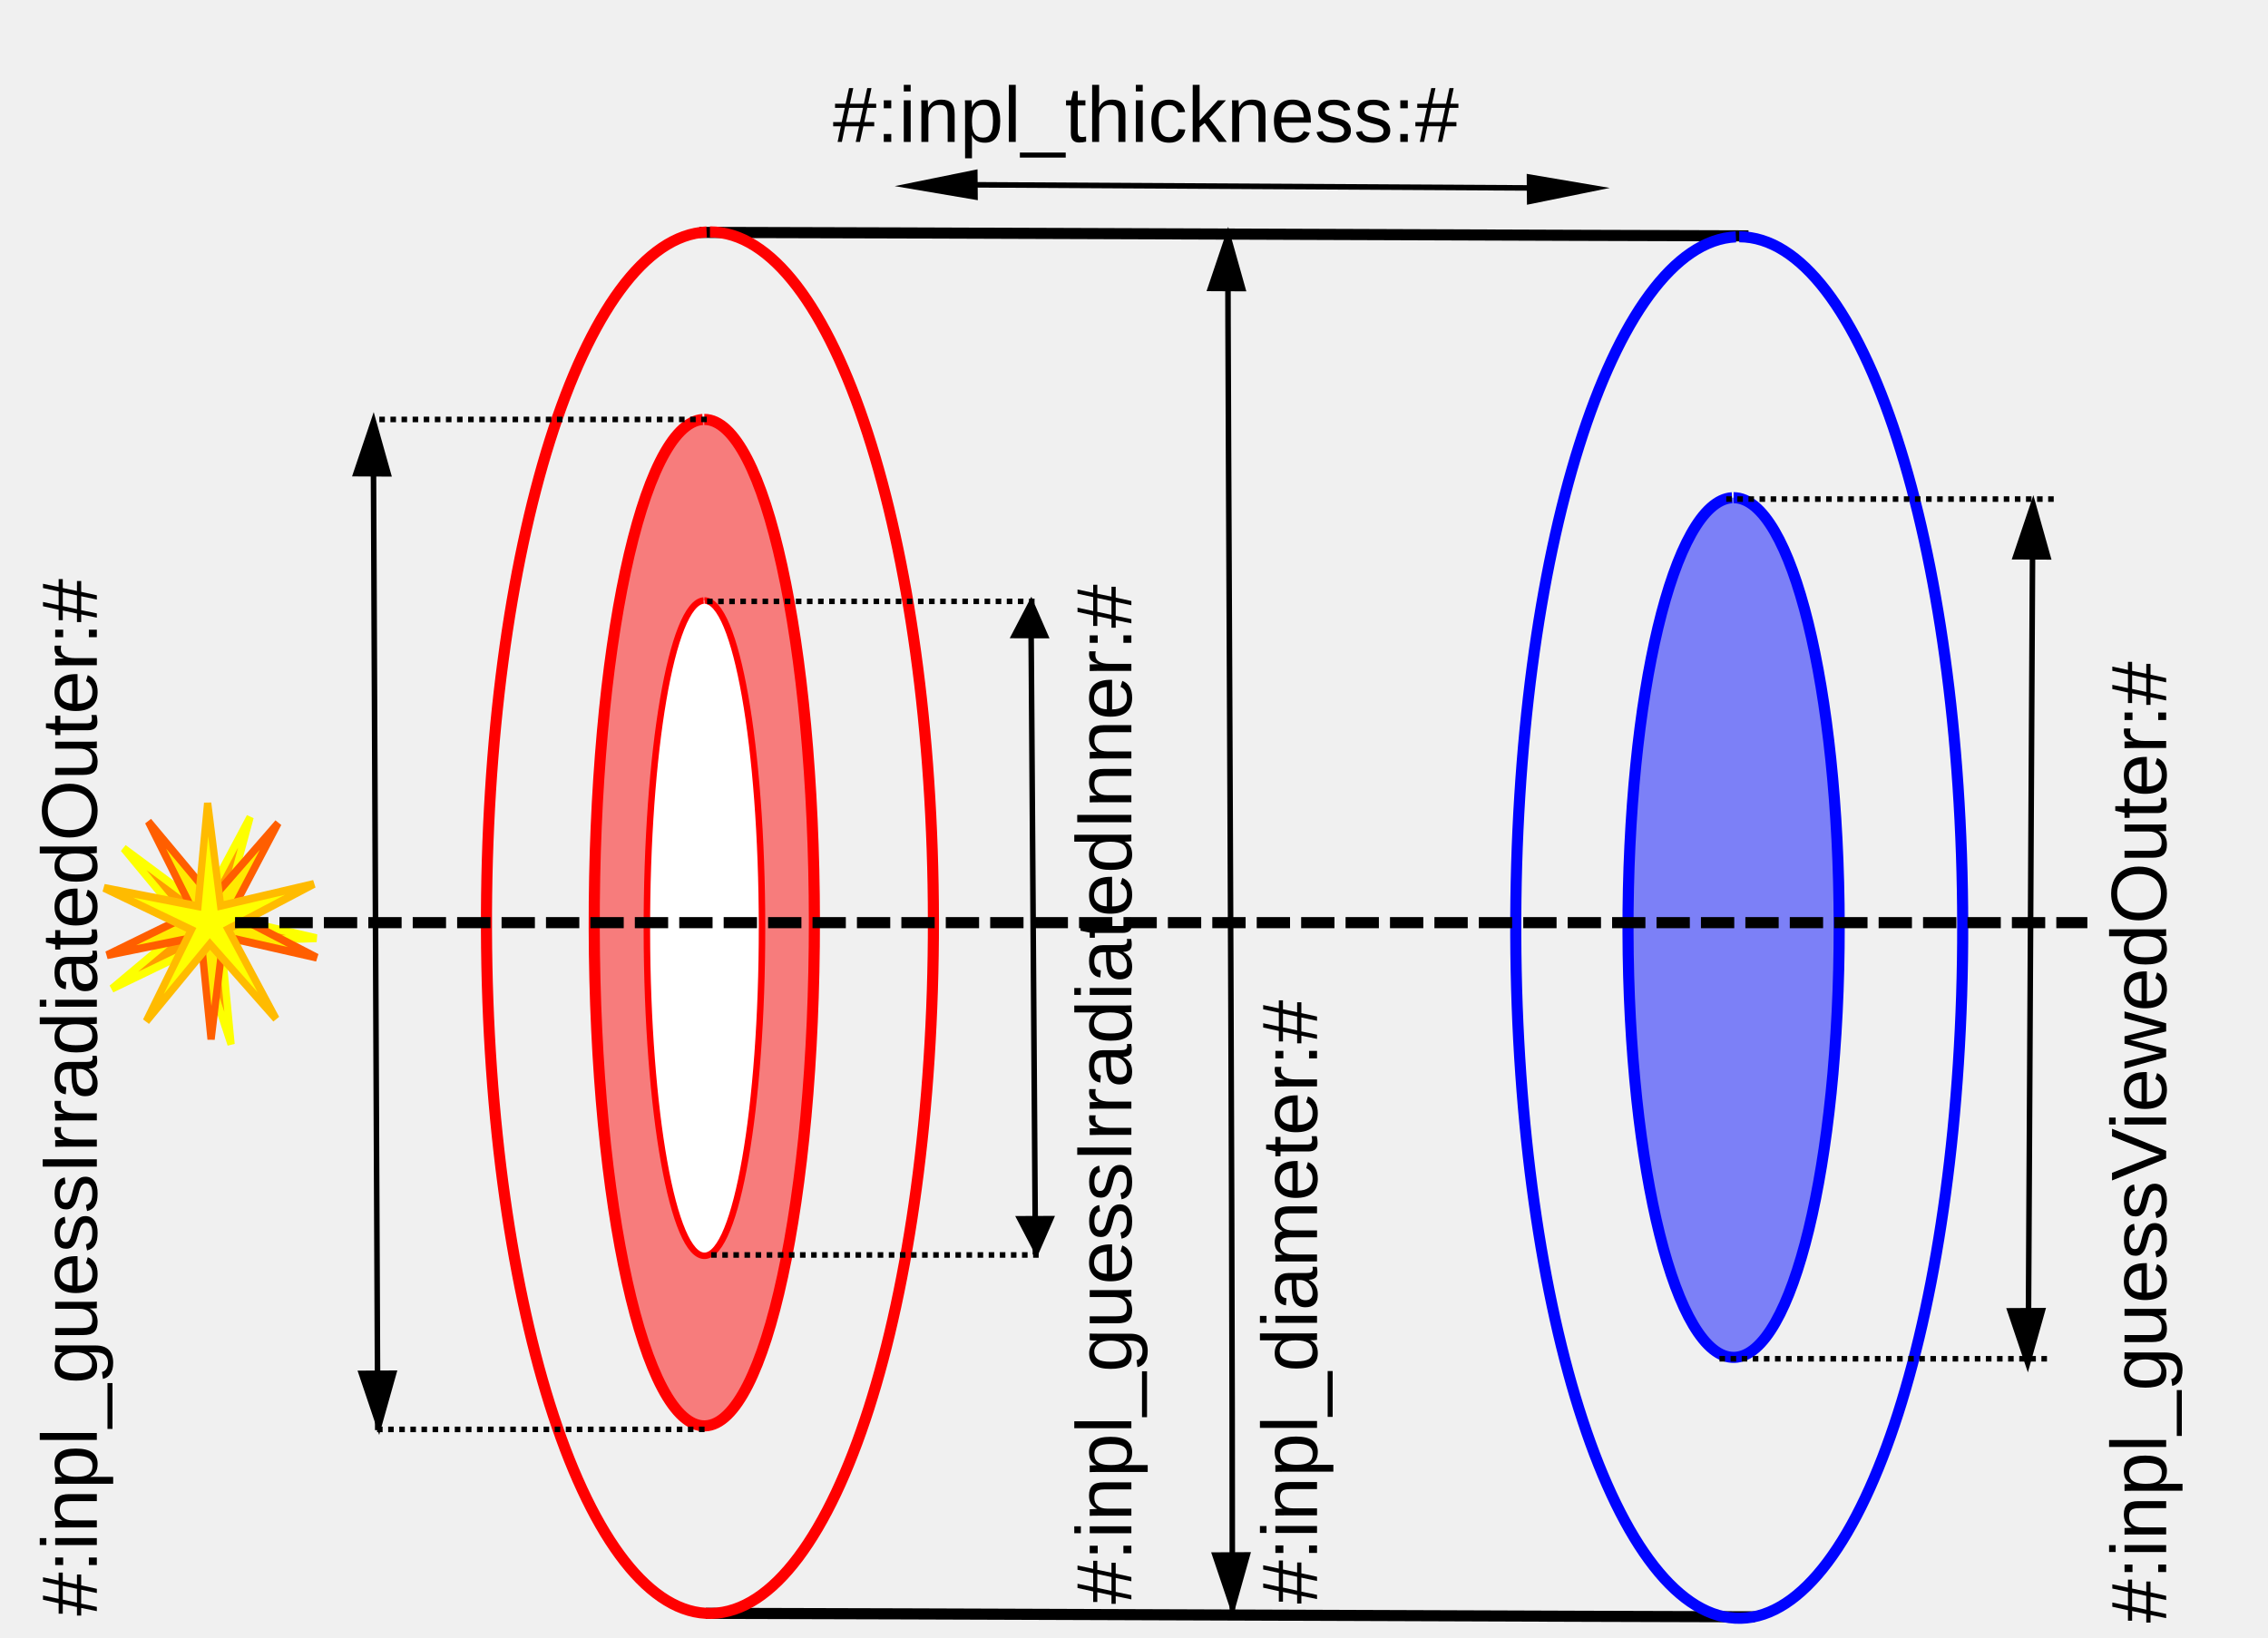
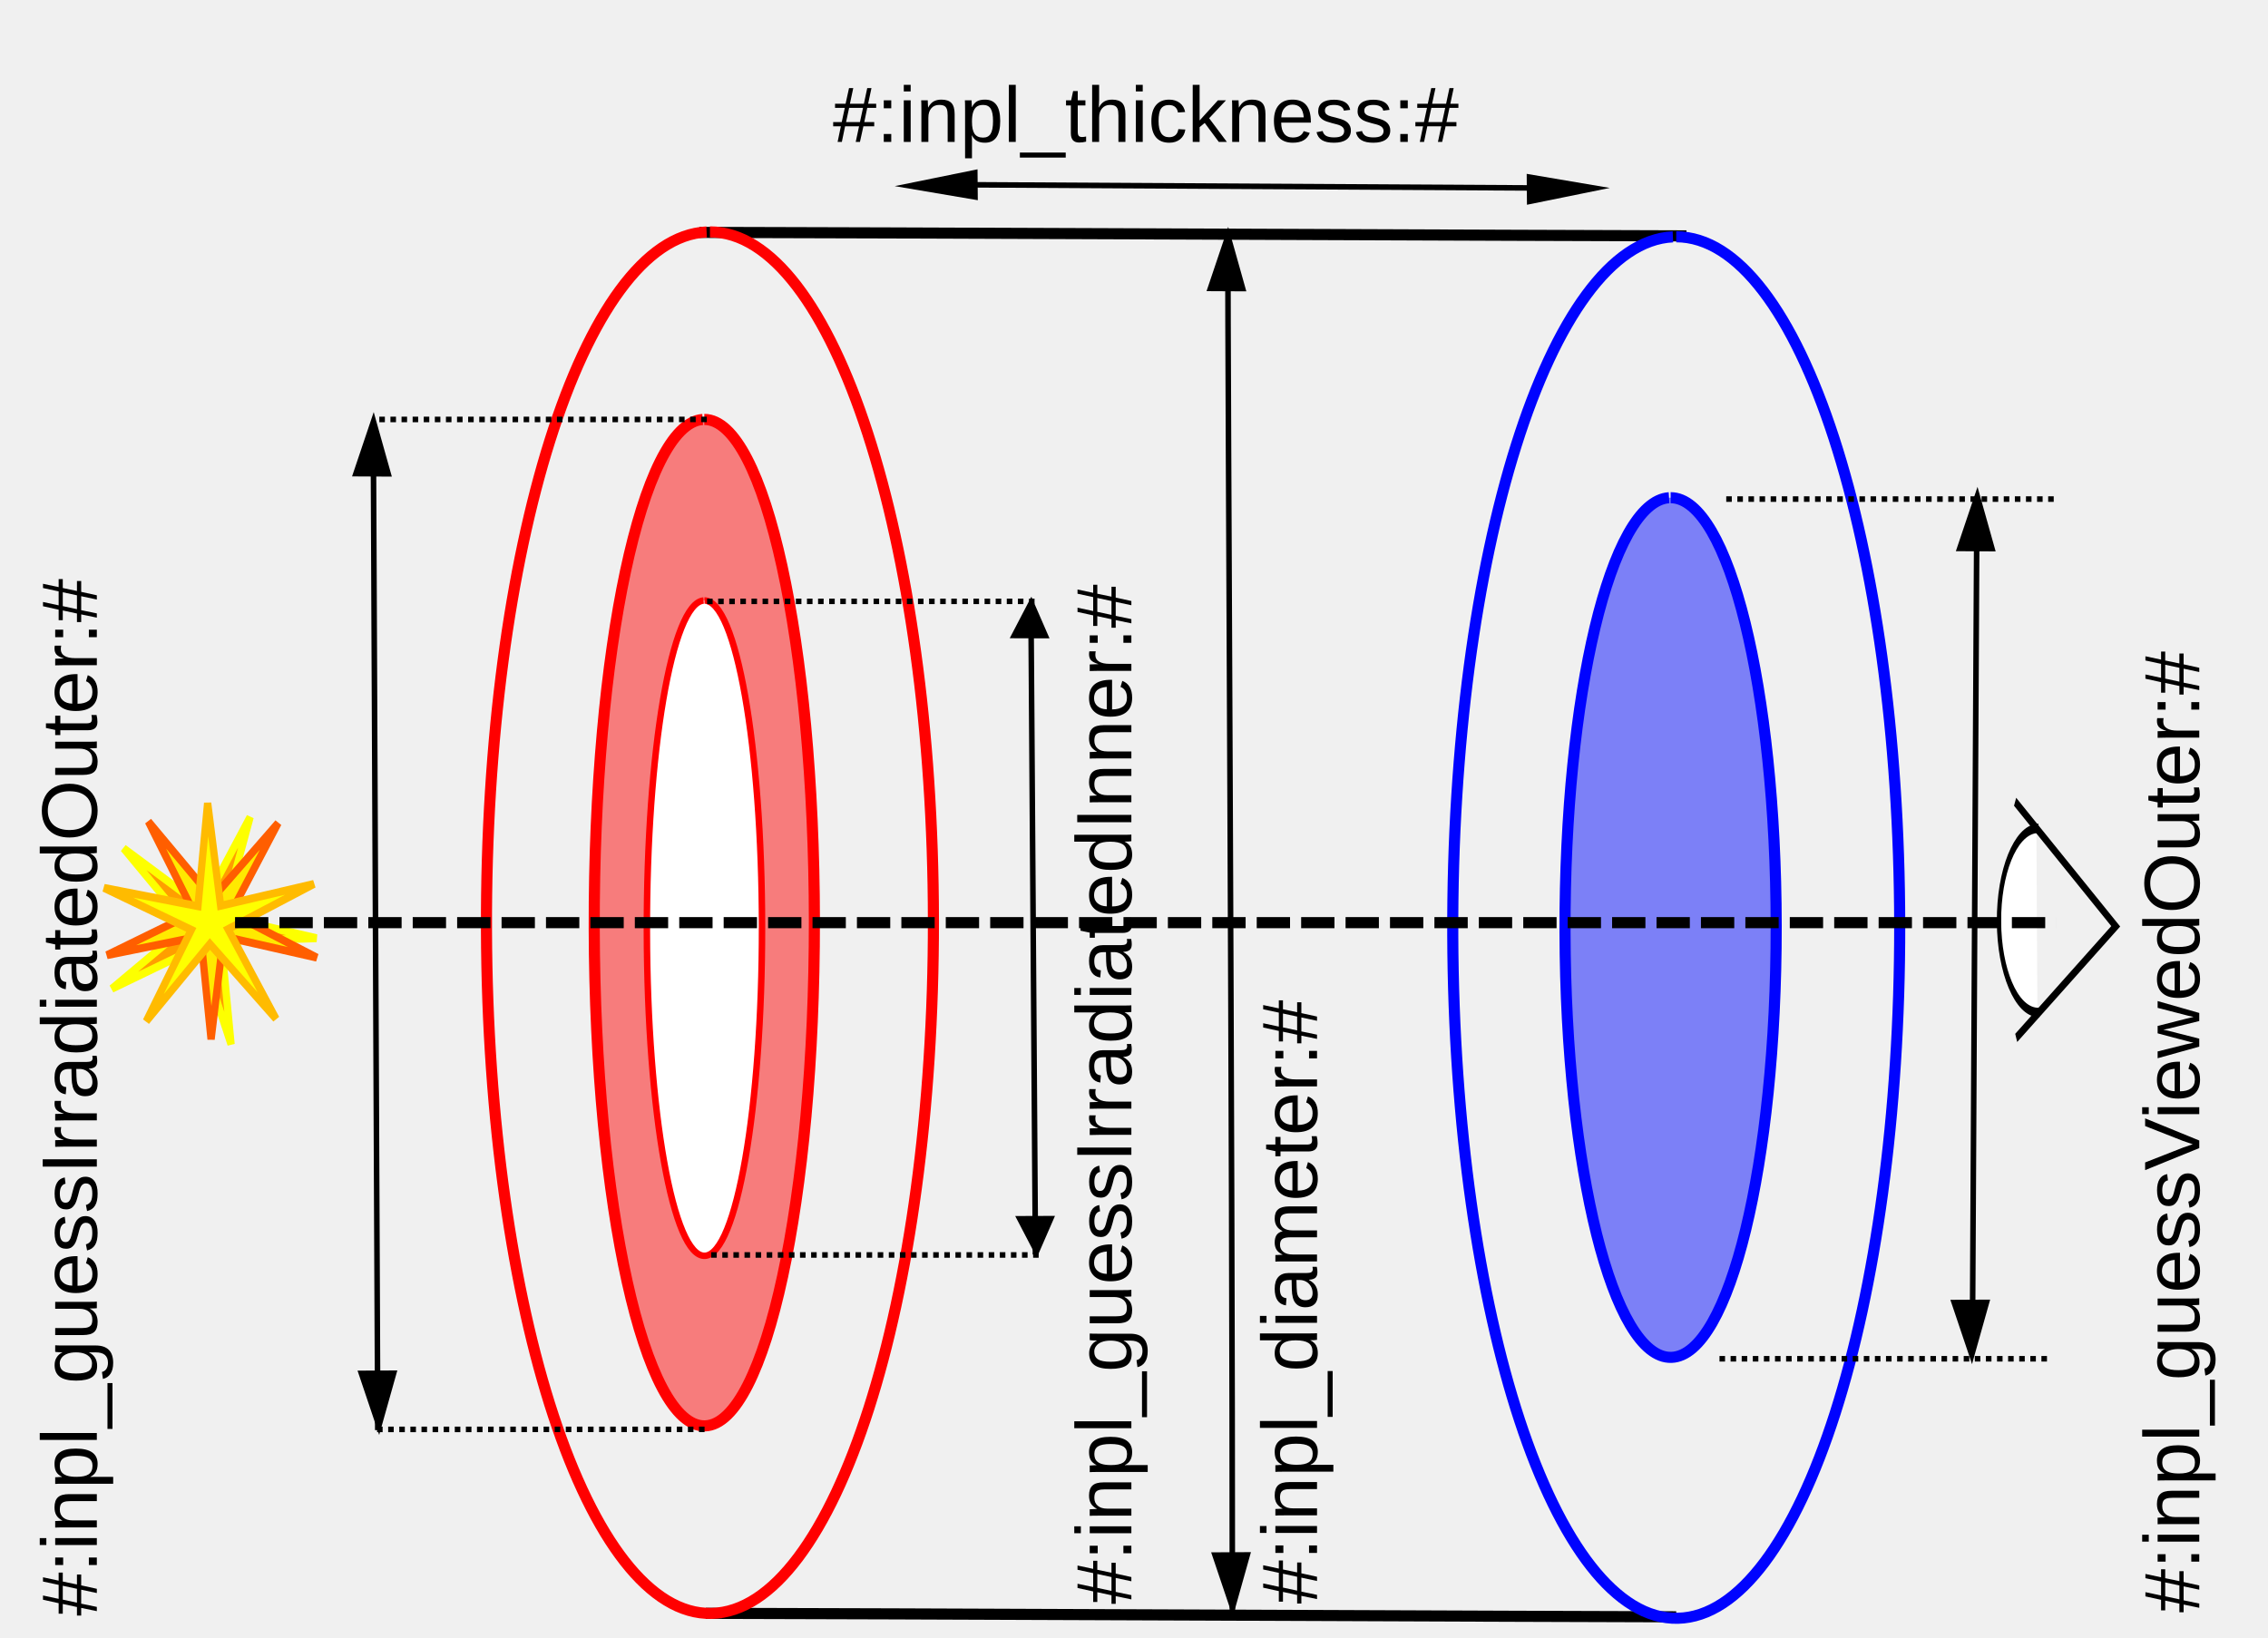
<svg xmlns="http://www.w3.org/2000/svg" version="1.1" id="svg2" height="260" width="360">
  <defs id="defs4">
    <marker style="overflow:visible" id="Arrow1Mstart" refX="0" refY="0" orient="auto">
      <path transform="matrix(0.4,0,0,0.4,4,0)" style="fill-rule:evenodd;stroke:#000000;stroke-width:1pt" d="M 0,0 5,-5 -12.5,0 5,5 0,0 Z" id="path4321" />
    </marker>
    <marker style="overflow:visible" id="Arrow1Lstart" refX="0" refY="0" orient="auto">
      <path transform="matrix(0.8,0,0,0.8,10,0)" style="fill-rule:evenodd;stroke:#000000;stroke-width:1pt" d="M 0,0 5,-5 -12.5,0 5,5 0,0 Z" id="path3785" />
    </marker>
    <marker style="overflow:visible" id="Arrow1Lend" refX="0" refY="0" orient="auto">
      <path transform="matrix(-0.8,0,0,-0.8,-10,0)" style="fill-rule:evenodd;stroke:#000000;stroke-width:1pt" d="M 0,0 5,-5 -12.5,0 5,5 0,0 Z" id="path3788" />
    </marker>
    <marker style="overflow:visible" id="Arrow1Lstart-9" refX="0" refY="0" orient="auto">
      <path transform="matrix(0.8,0,0,0.8,10,0)" style="fill-rule:evenodd;stroke:#000000;stroke-width:1pt" d="M 0,0 5,-5 -12.5,0 5,5 0,0 Z" id="path3785-6" />
    </marker>
    <marker style="overflow:visible" id="Arrow1Lend-6" refX="0" refY="0" orient="auto">
      <path transform="matrix(-0.8,0,0,-0.8,-10,0)" style="fill-rule:evenodd;stroke:#000000;stroke-width:1pt" d="M 0,0 5,-5 -12.5,0 5,5 0,0 Z" id="path3788-1" />
    </marker>
    <marker style="overflow:visible" id="Arrow1Lstart-3" refX="0" refY="0" orient="auto">
      <path transform="matrix(0.8,0,0,0.8,10,0)" style="fill-rule:evenodd;stroke:#000000;stroke-width:1pt" d="M 0,0 5,-5 -12.5,0 5,5 0,0 Z" id="path3785-0" />
    </marker>
    <marker style="overflow:visible" id="Arrow1Lend-7" refX="0" refY="0" orient="auto">
      <path transform="matrix(-0.8,0,0,-0.8,-10,0)" style="fill-rule:evenodd;stroke:#000000;stroke-width:1pt" d="M 0,0 5,-5 -12.5,0 5,5 0,0 Z" id="path3788-6" />
    </marker>
    <marker style="overflow:visible" id="Arrow1Lend-4" refX="0" refY="0" orient="auto">
      <path transform="matrix(-0.8,0,0,-0.8,-10,0)" style="fill-rule:evenodd;stroke:#000000;stroke-width:1pt" d="M 0,0 5,-5 -12.5,0 5,5 0,0 Z" id="path3788-2" />
    </marker>
    <marker style="overflow:visible" id="Arrow1Lstart-3-7" refX="0" refY="0" orient="auto">
      <path transform="matrix(0.8,0,0,0.8,10,0)" style="fill-rule:evenodd;stroke:#000000;stroke-width:1pt" d="M 0,0 5,-5 -12.5,0 5,5 0,0 Z" id="path3785-0-1" />
    </marker>
    <marker style="overflow:visible" id="Arrow1Lend-1" refX="0" refY="0" orient="auto">
      <path transform="matrix(-0.8,0,0,-0.8,-10,0)" style="fill-rule:evenodd;stroke:#000000;stroke-width:1pt" d="M 0,0 5,-5 -12.5,0 5,5 0,0 Z" id="path3788-20" />
    </marker>
    <marker style="overflow:visible" id="marker5606" refX="0" refY="0" orient="auto">
      <path transform="matrix(0.8,0,0,0.8,10,0)" style="fill-rule:evenodd;stroke:#000000;stroke-width:1pt" d="M 0,0 5,-5 -12.5,0 5,5 0,0 Z" id="path5608" />
    </marker>
    <marker style="overflow:visible" id="marker5610" refX="0" refY="0" orient="auto">
      <path transform="matrix(-0.8,0,0,-0.8,-10,0)" style="fill-rule:evenodd;stroke:#000000;stroke-width:1pt" d="M 0,0 5,-5 -12.5,0 5,5 0,0 Z" id="path5612" />
    </marker>
    <marker style="overflow:visible" id="Arrow1Lstart-2" refX="0" refY="0" orient="auto">
      <path transform="matrix(0.8,0,0,0.8,10,0)" style="fill-rule:evenodd;stroke:#000000;stroke-width:1pt" d="M 0,0 5,-5 -12.5,0 5,5 0,0 Z" id="path3785-5" />
    </marker>
    <marker style="overflow:visible" id="Arrow1Lend-15" refX="0" refY="0" orient="auto">
      <path transform="matrix(-0.8,0,0,-0.8,-10,0)" style="fill-rule:evenodd;stroke:#000000;stroke-width:1pt" d="M 0,0 5,-5 -12.5,0 5,5 0,0 Z" id="path3788-3" />
    </marker>
    <marker style="overflow:visible" id="Arrow1Lstart-3-2" refX="0" refY="0" orient="auto">
      <path transform="matrix(0.8,0,0,0.8,10,0)" style="fill-rule:evenodd;stroke:#000000;stroke-width:1pt" d="M 0,0 5,-5 -12.5,0 5,5 0,0 Z" id="path3785-0-9" />
    </marker>
    <marker style="overflow:visible" id="Arrow1Lend-12" refX="0" refY="0" orient="auto">
      <path transform="matrix(-0.8,0,0,-0.8,-10,0)" style="fill-rule:evenodd;stroke:#000000;stroke-width:1pt" d="M 0,0 5,-5 -12.5,0 5,5 0,0 Z" id="path3788-7" />
    </marker>
    <marker style="overflow:visible" id="marker4767" refX="0" refY="0" orient="auto">
      <path transform="matrix(0.8,0,0,0.8,10,0)" style="fill-rule:evenodd;stroke:#000000;stroke-width:1pt" d="M 0,0 5,-5 -12.5,0 5,5 0,0 Z" id="path4769" />
    </marker>
    <marker style="overflow:visible" id="marker4771" refX="0" refY="0" orient="auto">
      <path transform="matrix(-0.8,0,0,-0.8,-10,0)" style="fill-rule:evenodd;stroke:#000000;stroke-width:1pt" d="M 0,0 5,-5 -12.5,0 5,5 0,0 Z" id="path4773" />
    </marker>
    <marker style="overflow:visible" id="Arrow1Lstart-3-2-3" refX="0" refY="0" orient="auto">
      <path transform="matrix(0.8,0,0,0.8,10,0)" style="fill-rule:evenodd;stroke:#000000;stroke-width:1pt" d="M 0,0 5,-5 -12.5,0 5,5 0,0 Z" id="path3785-0-9-6" />
    </marker>
    <marker style="overflow:visible" id="Arrow1Lend-12-7" refX="0" refY="0" orient="auto">
      <path transform="matrix(-0.8,0,0,-0.8,-10,0)" style="fill-rule:evenodd;stroke:#000000;stroke-width:1pt" d="M 0,0 5,-5 -12.5,0 5,5 0,0 Z" id="path3788-7-5" />
    </marker>
  </defs>
-   <path style="fill:none;stroke:#000000;stroke-width:1.763;stroke-linecap:butt;stroke-linejoin:miter;stroke-miterlimit:4;stroke-dasharray:none;stroke-dashoffset:0;stroke-opacity:1;marker-start:none;marker-mid:none" d="m 277.539,37.448 c -10.693,0 -149.858,-0.553 -166.518,-0.553" id="path3779-2-5-35-6" />
-   <path style="fill:none;stroke:#000000;stroke-width:1.763;stroke-linecap:butt;stroke-linejoin:miter;stroke-miterlimit:4;stroke-dasharray:none;stroke-dashoffset:0;stroke-opacity:1;marker-start:none;marker-mid:none" d="m 278.545,256.699 c -10.693,0 -149.858,-0.553 -166.518,-0.553" id="path3779-2-5-35-6-3" />
+   <path style="fill:none;stroke:#000000;stroke-width:1.763;stroke-linecap:butt;stroke-linejoin:miter;stroke-miterlimit:4;stroke-dasharray:none;stroke-dashoffset:0;stroke-opacity:1;marker-start:none;marker-mid:none" d="m 267.688,37.448 c -10.693,0 -140.006,-0.553 -156.667,-0.553" id="path3779-2-5-35-6" />
+   <path style="fill:none;stroke:#000000;stroke-width:1.763;stroke-linecap:butt;stroke-linejoin:miter;stroke-miterlimit:4;stroke-dasharray:none;stroke-dashoffset:0;stroke-opacity:1;marker-start:none;marker-mid:none" d="m 266.066,256.699 c -10.693,0 -137.379,-0.553 -154.039,-0.553" id="path3779-2-5-35-6-3" />
  <path style="fill:none;stroke:#ff0000;stroke-width:1.763;stroke-linecap:butt;stroke-linejoin:round;stroke-miterlimit:4;stroke-dasharray:none;stroke-dashoffset:0;stroke-opacity:1" id="path2985" d="M 112.688,36.817 A 35.474,109.671 0 0 1 148.162,146.082 35.474,109.671 0 0 1 112.951,256.157 35.474,109.671 0 0 1 77.217,147.709 35.474,109.671 0 0 1 112.162,36.829" />
  <path style="fill:#ff0000;fill-opacity:0.484;fill-rule:evenodd;stroke:#ff0000;stroke-width:1.763;stroke-linecap:butt;stroke-linejoin:round;stroke-miterlimit:4;stroke-dasharray:none;stroke-dashoffset:0;stroke-opacity:1" id="path2985-0-2" d="m 111.795,66.592 a 17.475,79.897 0 0 1 17.474,79.601 17.475,79.897 0 0 1 -17.345,80.191 17.475,79.897 0 0 1 -17.603,-79.006 17.475,79.897 0 0 1 17.214,-80.777" />
  <text xml:space="preserve" style="font-style:normal;font-variant:normal;font-weight:normal;font-stretch:normal;font-size:18px;line-height:125%;font-family:Arial;-inkscape-font-specification:Arial;letter-spacing:0px;word-spacing:0px;fill:#000000;fill-opacity:1;stroke:none" x="132.186" y="22.537" id="text4335">
    <tspan x="132.186" y="22.537" id="tspan4337" style="font-size:12.5px">
      <tspan x="132.186" y="22.537" style="font-size:12.5px" id="tspan4339">#:inpl_thickness:#</tspan>
    </tspan>
  </text>
-   <path style="fill:none;stroke:#0003ff;stroke-width:1.763;stroke-linecap:butt;stroke-linejoin:round;stroke-miterlimit:4;stroke-dasharray:none;stroke-dashoffset:0;stroke-opacity:1" id="path2985-01" d="M 276.068,37.592 A 35.474,109.671 0 0 1 311.541,146.856 35.474,109.671 0 0 1 276.331,256.931 35.474,109.671 0 0 1 240.597,148.484 35.474,109.671 0 0 1 275.542,37.604" />
-   <path style="fill:#0009ff;fill-opacity:0.484;fill-rule:evenodd;stroke:#0003ff;stroke-width:1.763;stroke-linecap:butt;stroke-linejoin:round;stroke-miterlimit:4;stroke-dasharray:none;stroke-dashoffset:0;stroke-opacity:1" id="path2985-0-2-1" d="m 275.175,79.018 a 16.76,68.245 0 0 1 16.76,67.992 16.76,68.245 0 0 1 -16.636,68.497 16.76,68.245 0 0 1 -16.884,-67.484 16.76,68.245 0 0 1 16.511,-68.997" />
-   <text xml:space="preserve" style="font-style:normal;font-variant:normal;font-weight:normal;font-stretch:normal;font-size:18px;line-height:125%;font-family:Arial;-inkscape-font-specification:Arial;letter-spacing:0px;word-spacing:0px;fill:#000000;fill-opacity:1;stroke:none" x="-257.678" y="343.835" id="text4325" transform="matrix(0,-1,1,0,0,0)">
-     <tspan x="-257.678" y="343.835" id="tspan4327" style="font-size:12.5px">
-       <tspan x="-257.678" y="343.835" style="font-size:12.5px" id="tspan4329">#:inpl_guessViewedOuter:#</tspan>
+   <path style="fill:none;stroke:#0003ff;stroke-width:1.763;stroke-linecap:butt;stroke-linejoin:round;stroke-miterlimit:4;stroke-dasharray:none;stroke-dashoffset:0;stroke-opacity:1" id="path2985-01" d="M 266.068,37.592 A 35.474,109.671 0 0 1 301.541,146.856 35.474,109.671 0 0 1 266.331,256.931 35.474,109.671 0 0 1 230.597,148.484 35.474,109.671 0 0 1 265.542,37.604" />
+   <path style="fill:#0009ff;fill-opacity:0.484;fill-rule:evenodd;stroke:#0003ff;stroke-width:1.763;stroke-linecap:butt;stroke-linejoin:round;stroke-miterlimit:4;stroke-dasharray:none;stroke-dashoffset:0;stroke-opacity:1" id="path2985-0-2-1" d="m 265.175,79.018 a 16.76,68.245 0 0 1 16.76,67.992 16.76,68.245 0 0 1 -16.636,68.497 16.76,68.245 0 0 1 -16.884,-67.484 16.76,68.245 0 0 1 16.511,-68.997" />
+   <text xml:space="preserve" style="font-style:normal;font-variant:normal;font-weight:normal;font-stretch:normal;font-size:18px;line-height:125%;font-family:Arial;-inkscape-font-specification:Arial;letter-spacing:0px;word-spacing:0px;fill:#000000;fill-opacity:1;stroke:none" x="-256.036" y="349.089" id="text4325" transform="matrix(0,-1,1,0,0,0)">
+     <tspan x="-256.036" y="349.089" id="tspan4327" style="font-size:12.5px">
+       <tspan x="-256.036" y="349.089" style="font-size:12.5px" id="tspan4329">#:inpl_guessViewedOuter:#</tspan>
    </tspan>
  </text>
  <path style="fill:none;stroke:#000000;stroke-width:0.881;stroke-linecap:butt;stroke-linejoin:miter;stroke-miterlimit:4;stroke-dasharray:0.881, 0.881;stroke-dashoffset:0;stroke-opacity:1;marker-start:none;marker-mid:none;marker-end:none" d="m 112.19,66.591 c -10.693,0 -35.916,0.002 -52.576,0.002" id="path3779-2-5-3" />
  <path style="fill:none;stroke:#000000;stroke-width:0.881;stroke-linecap:butt;stroke-linejoin:miter;stroke-miterlimit:4;stroke-dasharray:0.881, 0.881;stroke-dashoffset:0;stroke-opacity:1;marker-start:none;marker-mid:none;marker-end:none" d="m 111.833,226.939 c -10.693,0 -35.916,0.002 -52.576,0.002" id="path3779-2-5-3-75" />
  <path style="fill:none;stroke:#000000;stroke-width:0.881;stroke-linecap:butt;stroke-linejoin:miter;stroke-miterlimit:4;stroke-dasharray:0.881, 0.881;stroke-dashoffset:0;stroke-opacity:1;marker-start:none;marker-mid:none;marker-end:none" d="m 274.008,79.237 c 10.694,0 35.916,0.002 52.576,0.002" id="path3779-2-5-3-6" />
  <path style="fill:none;stroke:#000000;stroke-width:0.881;stroke-linecap:butt;stroke-linejoin:miter;stroke-miterlimit:4;stroke-dasharray:0.881, 0.881;stroke-dashoffset:0;stroke-opacity:1;marker-start:none;marker-mid:none;marker-end:none" d="m 272.936,215.728 c 10.693,0 35.916,0.002 52.576,0.002" id="path3779-2-5-3-75-6" />
  <g id="g4374" transform="matrix(0,-0.6283881,0.5779496,0,-437.1185,-142.7248)">
    <path transform="matrix(0.9808286,-0.1948727,0.1948727,0.9808286,-167.2926,-74.33196)" d="m -436.429,830.219 -23.223,-12.141 -10.356,24.072 4.37,-25.838 -26.094,-2.41 25.924,-3.828 -5.771,-25.561 11.651,23.472 22.527,-13.387 -18.723,18.334 z" id="path4327" style="opacity:1;fill:#ff9e00;fill-opacity:1;fill-rule:evenodd;stroke:#fdff00;stroke-width:2;stroke-linecap:square;stroke-linejoin:miter;stroke-miterlimit:4.5;stroke-dasharray:none;stroke-dashoffset:0;stroke-opacity:1" />
    <path transform="matrix(0.3449898,-0.9386064,0.9386064,0.3449898,-1111.241,126.314)" d="m -396.177,866.417 -23.223,-12.141 -10.356,24.072 4.37,-25.838 -26.094,-2.41 25.924,-3.828 -5.771,-25.561 11.651,23.472 22.527,-13.387 -18.723,18.334 z" id="path4327-3" style="opacity:1;fill:#ffe900;fill-opacity:1;fill-rule:evenodd;stroke:#ff5e00;stroke-width:2;stroke-linecap:square;stroke-linejoin:miter;stroke-miterlimit:4.5;stroke-dasharray:none;stroke-dashoffset:0;stroke-opacity:1" />
    <path transform="matrix(0.8147567,-0.579803,0.579803,0.8147567,-609.585,-122.2697)" d="m -396.177,866.417 -23.223,-12.141 -10.356,24.072 4.37,-25.838 -26.094,-2.41 25.924,-3.828 -5.771,-25.561 11.651,23.472 22.527,-13.387 -18.723,18.334 z" id="path4327-3-7" style="opacity:1;fill:#feff00;fill-opacity:1;fill-rule:evenodd;stroke:#ffbb00;stroke-width:2;stroke-linecap:square;stroke-linejoin:miter;stroke-miterlimit:4.5;stroke-dasharray:none;stroke-dashoffset:0;stroke-opacity:1" />
  </g>
  <text xml:space="preserve" style="font-style:normal;font-variant:normal;font-weight:normal;font-stretch:normal;font-size:18px;line-height:125%;font-family:Arial;-inkscape-font-specification:Arial;letter-spacing:0px;word-spacing:0px;fill:#000000;fill-opacity:1;stroke:none" x="-256.565" y="15.37" id="text4315" transform="matrix(0,-1,1,0,0,0)">
    <tspan x="-256.565" y="15.37" id="tspan4317" style="font-size:12.5px">
      <tspan x="-256.565" y="15.37" style="font-size:12.5px" id="tspan4319">#:inpl_guessIrradiatedOuter:#</tspan>
    </tspan>
  </text>
  <g id="g4465">
    <path id="path3779-7" d="M 59.963,227.055 59.249,67.261" style="fill:none;stroke:#000000;stroke-width:0.881px;stroke-linecap:butt;stroke-linejoin:miter;stroke-opacity:1;marker-mid:none" />
    <path id="rect4499" d="m 59.32,65.427 2.879,10.244 -6.317,-0.033 z" style="opacity:1;fill:#000000;fill-opacity:1;fill-rule:evenodd;stroke:none;stroke-width:1.089;stroke-linecap:square;stroke-linejoin:miter;stroke-miterlimit:4;stroke-dasharray:none;stroke-dashoffset:0;stroke-opacity:1" />
    <path id="rect4499-6" d="m 60.189,227.826 2.879,-10.244 -6.317,0.033 z" style="opacity:1;fill:#000000;fill-opacity:1;fill-rule:evenodd;stroke:none;stroke-width:1.089;stroke-linecap:square;stroke-linejoin:miter;stroke-miterlimit:4;stroke-dasharray:none;stroke-dashoffset:0;stroke-opacity:1" />
  </g>
  <g id="g4460">
    <path id="path3779" d="m 195.611,255.59 c 0,-81.284 -0.714,-188.091 -0.714,-219.162" style="fill:none;stroke:#000000;stroke-width:0.881px;stroke-linecap:butt;stroke-linejoin:miter;stroke-opacity:1;marker-mid:none" />
    <path id="rect4499-7" d="m 194.953,36.014 2.879,10.244 -6.317,-0.033 z" style="opacity:1;fill:#000000;fill-opacity:1;fill-rule:evenodd;stroke:none;stroke-width:1.089;stroke-linecap:square;stroke-linejoin:miter;stroke-miterlimit:4;stroke-dasharray:none;stroke-dashoffset:0;stroke-opacity:1" />
    <path id="rect4499-6-3" d="m 195.685,256.675 2.879,-10.244 -6.317,0.033 z" style="opacity:1;fill:#000000;fill-opacity:1;fill-rule:evenodd;stroke:none;stroke-width:1.089;stroke-linecap:square;stroke-linejoin:miter;stroke-miterlimit:4;stroke-dasharray:none;stroke-dashoffset:0;stroke-opacity:1" />
  </g>
-   <g id="g4470">
+   <g id="g4470" transform="translate(-8.866526,-1.313559)">
    <path id="path3779-7-0" d="m 321.949,214.734 0.714,-134.271" style="fill:none;stroke:#000000;stroke-width:0.881px;stroke-linecap:butt;stroke-linejoin:miter;stroke-opacity:1;marker-mid:none" />
    <path id="rect4499-5" d="m 322.758,78.613 2.879,10.244 -6.317,-0.033 z" style="opacity:1;fill:#000000;fill-opacity:1;fill-rule:evenodd;stroke:none;stroke-width:1.089;stroke-linecap:square;stroke-linejoin:miter;stroke-miterlimit:4;stroke-dasharray:none;stroke-dashoffset:0;stroke-opacity:1" />
    <path id="rect4499-6-5" d="m 321.886,217.895 2.879,-10.244 -6.317,0.033 z" style="opacity:1;fill:#000000;fill-opacity:1;fill-rule:evenodd;stroke:none;stroke-width:1.089;stroke-linecap:square;stroke-linejoin:miter;stroke-miterlimit:4;stroke-dasharray:none;stroke-dashoffset:0;stroke-opacity:1" />
  </g>
  <g id="g4335" transform="translate(-1.1203676e-6,-1.7013804e-8)">
    <path id="path3779-7-0-3" d="m 148.727,29.307 98.571,0.555" style="fill:none;stroke:#000000;stroke-width:0.881px;stroke-linecap:butt;stroke-linejoin:miter;stroke-opacity:1;marker-mid:none" />
    <path id="rect4499-6-6" d="m 142.018,29.551 13.188,2.236 -0.042,-4.907 z" style="opacity:1;fill:#000000;fill-opacity:1;fill-rule:evenodd;stroke:none;stroke-width:1.089;stroke-linecap:square;stroke-linejoin:miter;stroke-miterlimit:4;stroke-dasharray:none;stroke-dashoffset:0;stroke-opacity:1" />
    <path id="rect4499-6-2" d="m 255.52,29.838 -13.188,-2.236 0.042,4.907 z" style="opacity:1;fill:#000000;fill-opacity:1;fill-rule:evenodd;stroke:none;stroke-width:1.089;stroke-linecap:square;stroke-linejoin:miter;stroke-miterlimit:4;stroke-dasharray:none;stroke-dashoffset:0;stroke-opacity:1" />
  </g>
  <path style="fill:#ffffff;fill-opacity:1;fill-rule:evenodd;stroke:#ff0000;stroke-width:1.029;stroke-linecap:butt;stroke-linejoin:round;stroke-miterlimit:4;stroke-dasharray:none;stroke-dashoffset:0;stroke-opacity:1" id="path2985-0-2-3" d="m 111.817,95.34 a 9.139,52.022 0 0 1 9.139,51.829 9.139,52.022 0 0 1 -9.071,52.214 9.139,52.022 0 0 1 -9.207,-51.442 9.139,52.022 0 0 1 9.003,-52.596" />
-   <path style="fill:none;stroke:#000000;stroke-width:1.763;stroke-linecap:butt;stroke-linejoin:miter;stroke-miterlimit:4;stroke-dasharray:5.288, 1.763;stroke-dashoffset:0;stroke-opacity:1" d="m 37.308,146.488 294.019,0" id="path3777" />
+   <g id="g4484" transform="matrix(0.4670385,0,0,1.001593,174.0014,93.00895)" style="stroke-width:1.462;stroke-miterlimit:4;stroke-dasharray:none">
+     <path transform="matrix(0,1,-1,0,0,0)" d="m 67.617,-319.871 a 14.581,13.355 0 0 1 -14.394,13.046 14.581,13.355 0 0 1 -14.747,-12.711" id="path4480" style="opacity:1;fill:#ffffff;fill-opacity:1;fill-rule:evenodd;stroke:#000000;stroke-width:1.462;stroke-linecap:square;stroke-linejoin:miter;stroke-miterlimit:4;stroke-dasharray:none;stroke-dashoffset:0;stroke-opacity:1" />
+     <path id="path4474" d="M 312.299,34.232 346.497,53.976 312.679,71.664" style="fill:none;fill-rule:evenodd;stroke:#000000;stroke-width:1.462;stroke-linecap:butt;stroke-linejoin:miter;stroke-miterlimit:4;stroke-dasharray:none;stroke-opacity:1" />
+   </g>
+   <path style="fill:none;stroke:#000000;stroke-width:1.763;stroke-linecap:butt;stroke-linejoin:miter;stroke-miterlimit:4;stroke-dasharray:5.288, 1.763;stroke-dashoffset:0;stroke-opacity:1" d="m 37.308,146.488 289.093,0" id="path3777" />
  <text xml:space="preserve" style="font-style:normal;font-variant:normal;font-weight:normal;font-stretch:normal;font-size:18px;line-height:125%;font-family:Arial;-inkscape-font-specification:Arial;letter-spacing:0px;word-spacing:0px;fill:#000000;fill-opacity:1;stroke:none" x="-254.654" y="209.049" id="text4341" transform="matrix(0,-1,1,0,0,0)">
    <tspan x="-254.654" y="209.049" id="tspan4343" style="font-size:12.5px">
      <tspan x="-254.654" y="209.049" style="font-size:12.5px" id="tspan4345">#:inpl_diameter:#</tspan>
    </tspan>
  </text>
  <path style="fill:none;stroke:#000000;stroke-width:0.881;stroke-linecap:butt;stroke-linejoin:miter;stroke-miterlimit:4;stroke-dasharray:0.881, 0.881;stroke-dashoffset:0;stroke-opacity:1;marker-start:none;marker-mid:none;marker-end:none" d="m 164.212,95.476 c -10.693,0 -35.916,0.002 -52.576,0.002" id="path3779-2-5-3-67" />
  <path style="fill:none;stroke:#000000;stroke-width:0.881;stroke-linecap:butt;stroke-linejoin:miter;stroke-miterlimit:4;stroke-dasharray:0.881, 0.881;stroke-dashoffset:0;stroke-opacity:1;marker-start:none;marker-mid:none;marker-end:none" d="m 164.868,199.247 c -10.693,0 -35.916,0.002 -52.576,0.002" id="path3779-2-5-3-5" />
  <g transform="matrix(1,0,0,0.6461299,104.3915,52.45851)" id="g4465-3">
    <path id="path3779-7-5" d="M 59.963,227.055 59.249,67.261" style="fill:none;stroke:#000000;stroke-width:0.881px;stroke-linecap:butt;stroke-linejoin:miter;stroke-opacity:1;marker-mid:none" />
    <path id="rect4499-62" d="m 59.32,65.427 2.879,10.244 -6.317,-0.033 z" style="opacity:1;fill:#000000;fill-opacity:1;fill-rule:evenodd;stroke:none;stroke-width:1.089;stroke-linecap:square;stroke-linejoin:miter;stroke-miterlimit:4;stroke-dasharray:none;stroke-dashoffset:0;stroke-opacity:1" />
    <path id="rect4499-6-9" d="m 60.189,227.826 2.879,-10.244 -6.317,0.033 z" style="opacity:1;fill:#000000;fill-opacity:1;fill-rule:evenodd;stroke:none;stroke-width:1.089;stroke-linecap:square;stroke-linejoin:miter;stroke-miterlimit:4;stroke-dasharray:none;stroke-dashoffset:0;stroke-opacity:1" />
  </g>
  <text xml:space="preserve" style="font-style:normal;font-variant:normal;font-weight:normal;font-stretch:normal;font-size:18px;line-height:125%;font-family:Arial;-inkscape-font-specification:Arial;letter-spacing:0px;word-spacing:0px;fill:#000000;fill-opacity:1;stroke:none" x="-254.699" y="179.583" id="text4315-1" transform="matrix(0,-1,1,0,0,0)">
    <tspan x="-254.699" y="179.583" id="tspan4317-2" style="font-size:12.5px">
      <tspan x="-254.699" y="179.583" style="font-size:12.5px" id="tspan4319-7">#:inpl_guessIrradiatedInner:#</tspan>
    </tspan>
  </text>
</svg>
